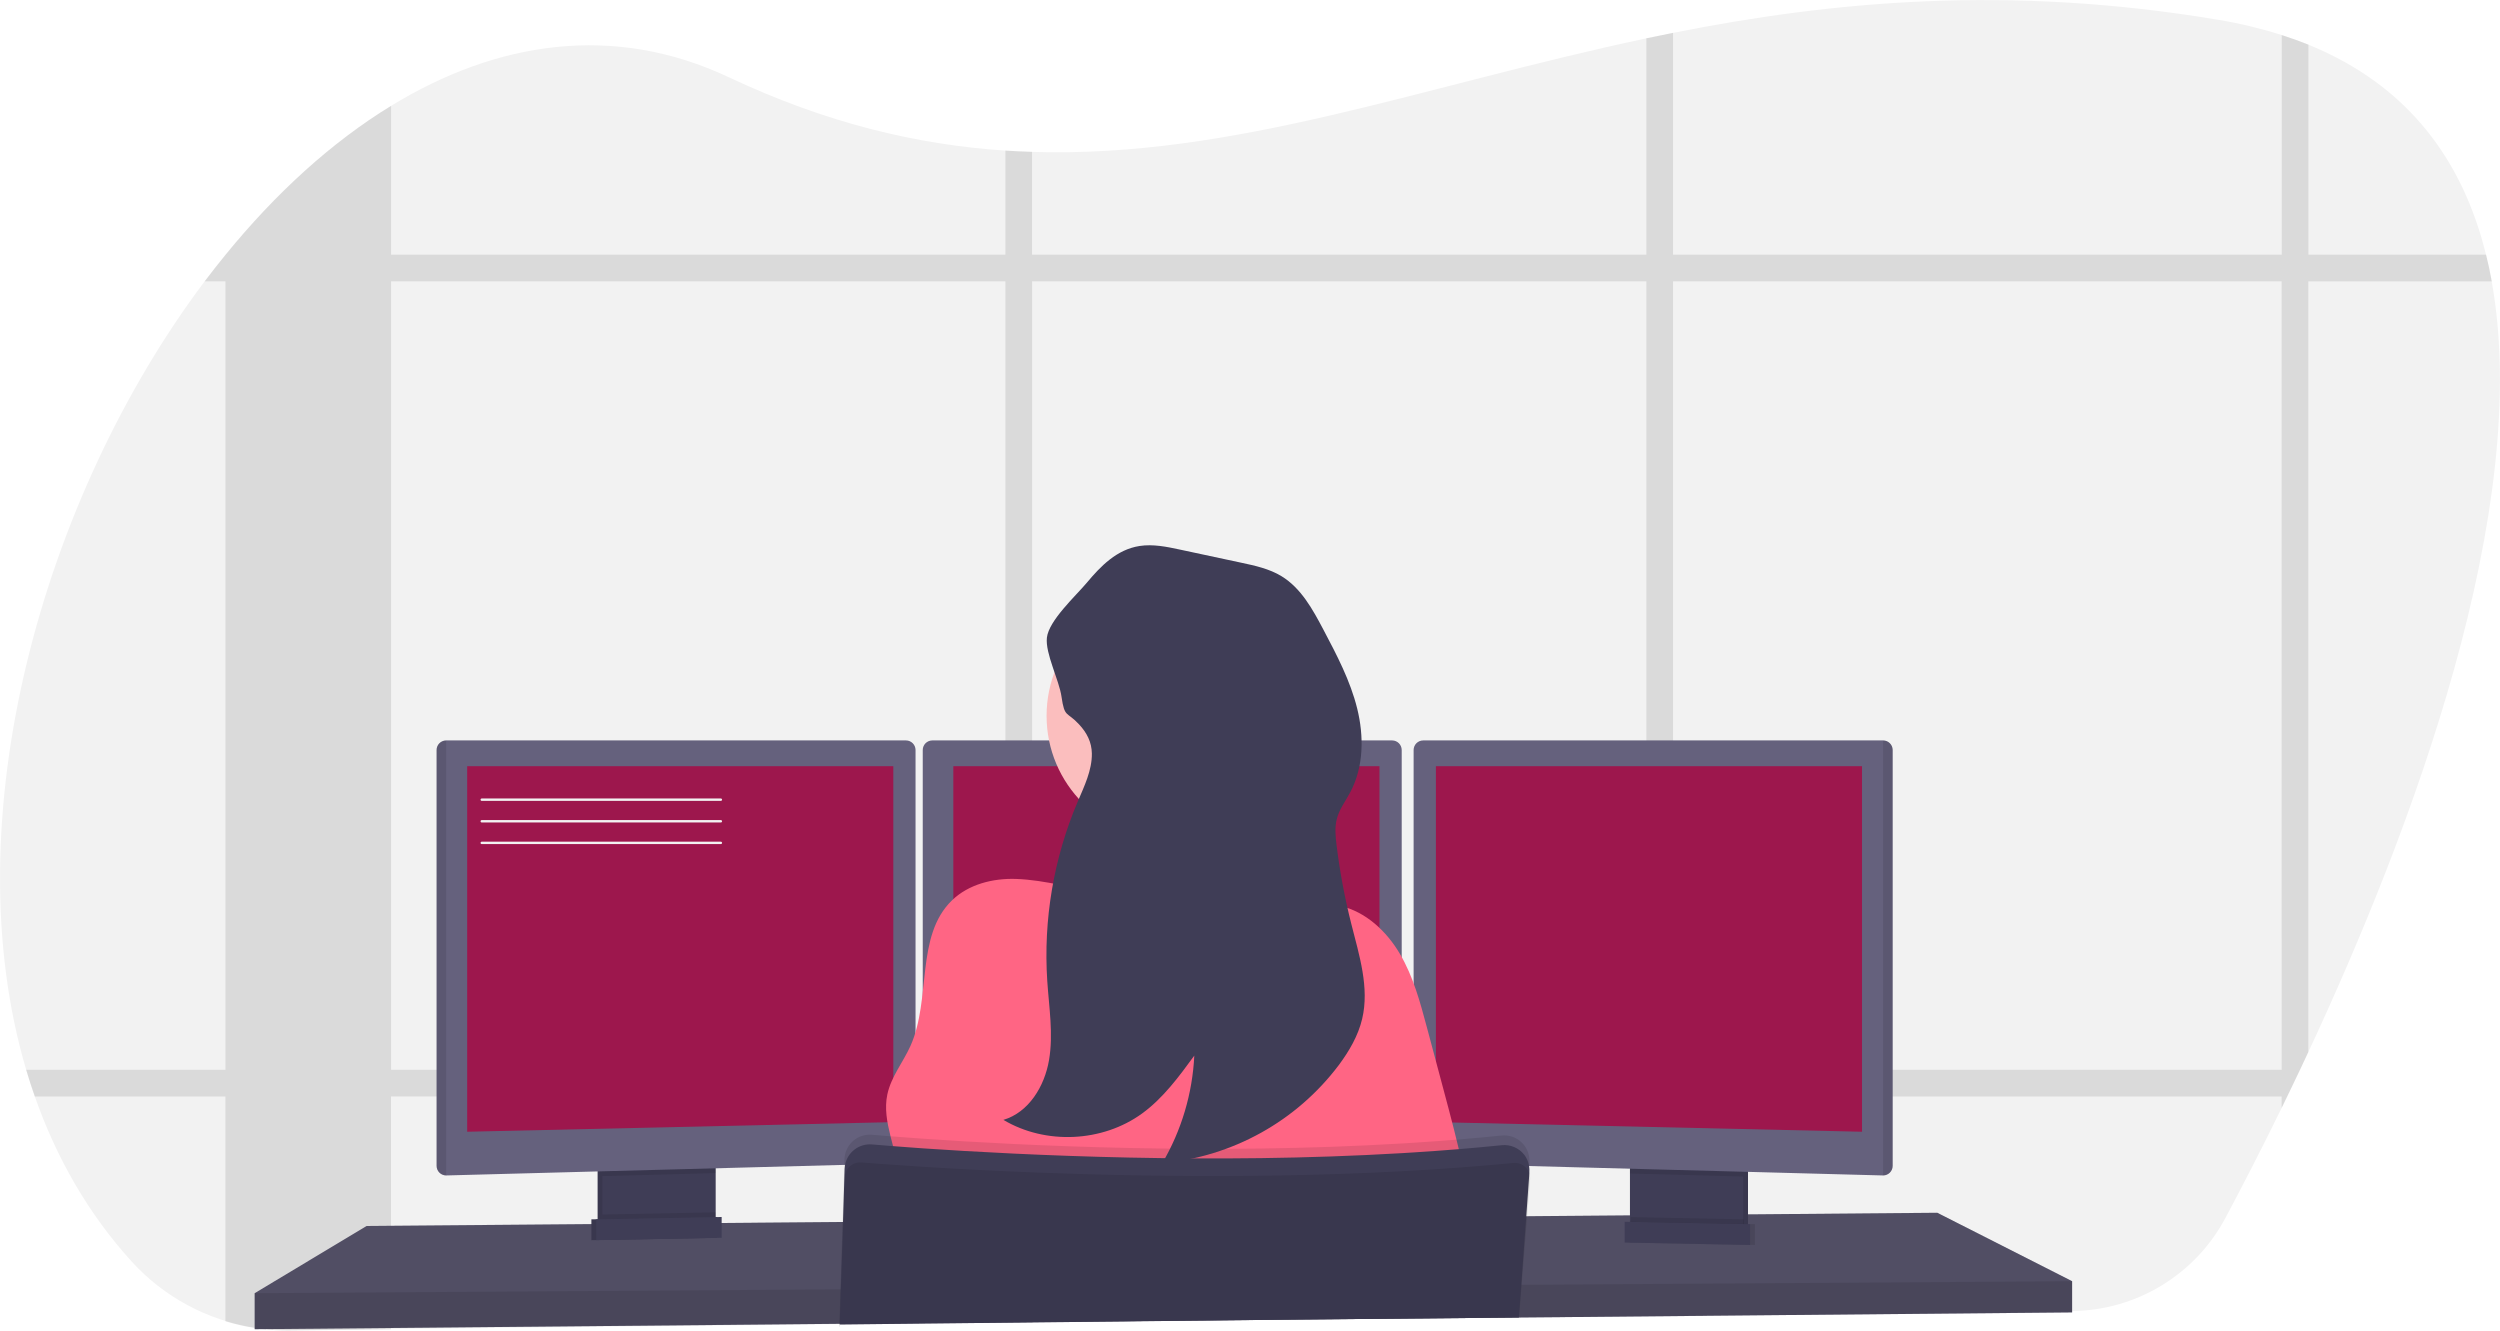
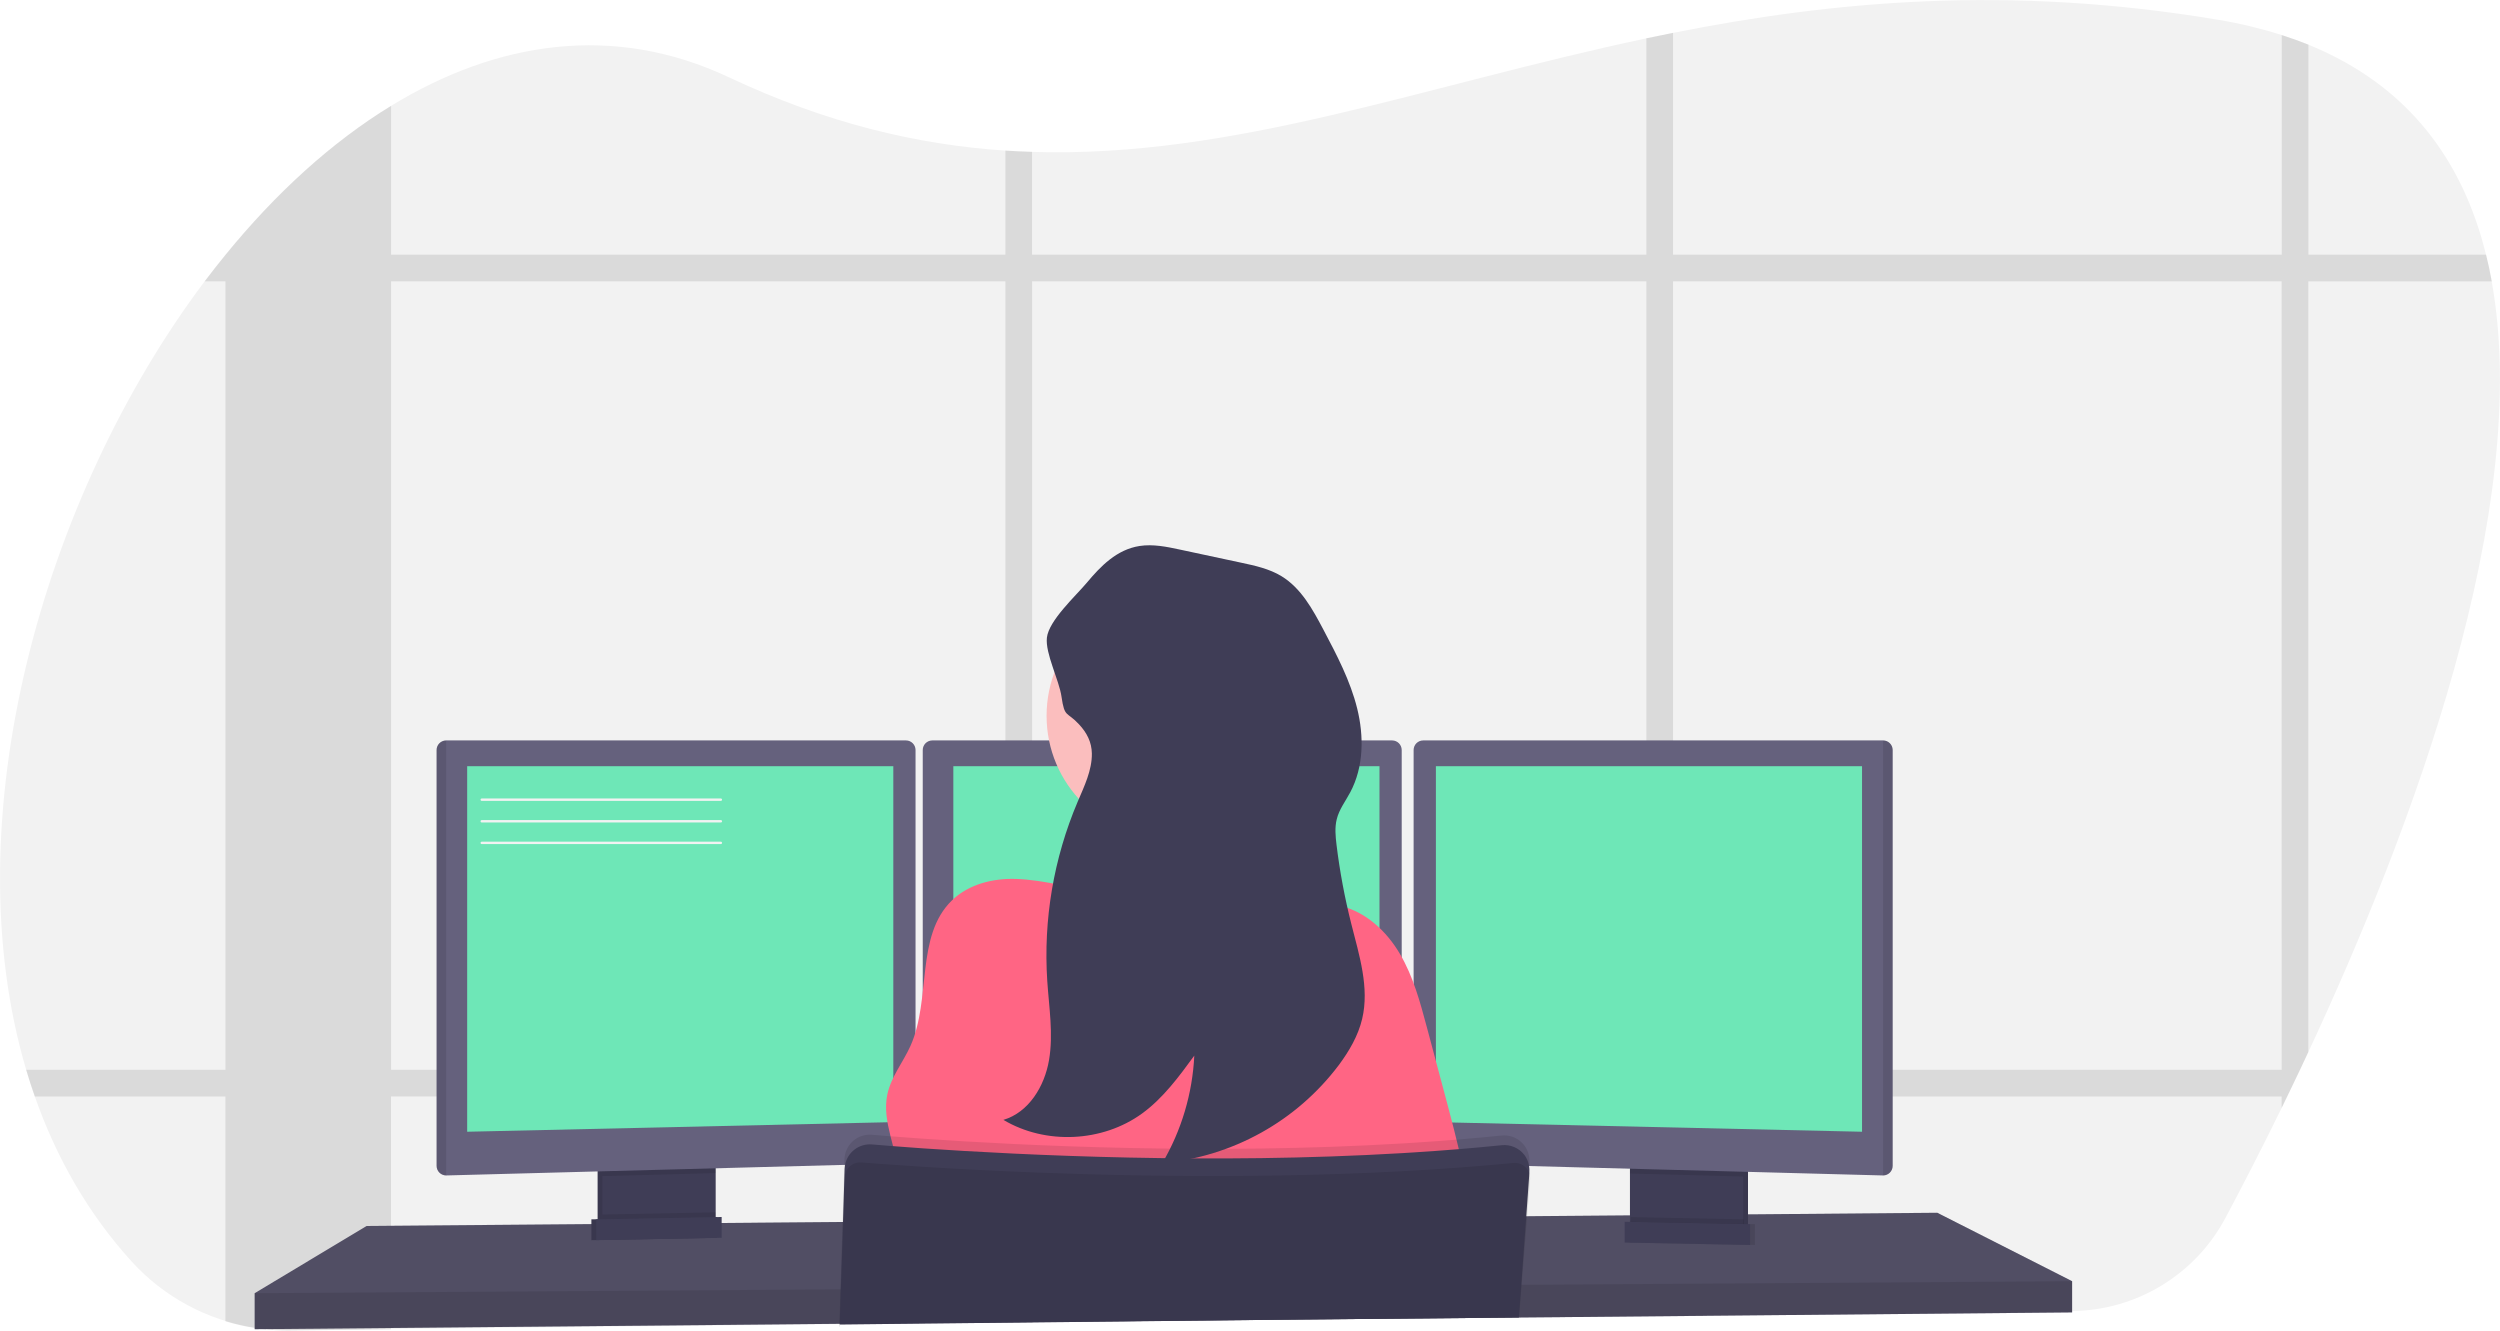
<svg xmlns="http://www.w3.org/2000/svg" id="e6d15d18-a685-4480-ac2b-bd578043a679" data-name="Layer 1" width="1041.32" height="554.17" viewBox="0 0 1041.32 554.17">
  <path d="M1040.82,611.12q-1.74,3.75-3.47,7.4-2.7,5.67-5.33,11.12c-.78,1.61-1.56,3.19-2.32,4.77-8.6,17.57-16.63,33.11-23.45,45.89A73.21,73.21,0,0,1,942.44,719l-151.65,1.65h-1.6l-13,.14-11.12.12-34.1.37-1.38,0-17.36.19h-.53l-107,1.16-95.51,1-11.11.12-69,.75H429l-44.75.48h-.48l-141.5,1.53-42.33.46a88,88,0,0,1-10.79-.54h0c-1.22-.14-2.44-.3-3.65-.49a87.38,87.38,0,0,1-51.29-27.54C116,678.37,102.75,655,93.85,629.64q-1.93-5.49-3.6-11.12C59.44,514.37,97,380,164.6,290.08q4.25-5.64,8.64-11l.07-.08c20.79-25.52,44.1-46.84,68.93-62,44-26.91,92.75-34.49,140.7-11.9,40.57,19.12,78.45,28.11,115.17,30.55,3.71.24,7.42.42,11.11.53,84.23,2.65,163.17-27.7,255.87-47.29,3.69-.78,7.39-1.55,11.12-2.28,66.13-13.16,139.49-20.1,226.73-5.51a189.09,189.09,0,0,1,26.76,6.4q5.77,1.86,11.12,4c41.64,16.94,64.35,48.24,74,87.46q1.37,5.46,2.37,11.11C1134.3,384.41,1084.19,518.23,1040.82,611.12Z" transform="translate(-79.34 -172.91)" fill="#f2f2f2" />
  <path d="M576.36,618.52a95.22,95.22,0,0,1-1.87,11.12h93.7V618.52Zm-78.25,62.81,11.11-.09V653.77c-3.81-.17-7.52-.34-11.11-.52ZM265.19,618.52v11.12h198.5V618.52ZM1114.87,279h-74V191.51q-5.35-2.17-11.12-4V279H776.21V186.58c-3.73.73-7.43,1.5-11.12,2.28V279H509.22V236.15c-3.69-.11-7.4-.29-11.11-.53V279H242.24V217c-24.83,15.16-48.14,36.48-68.93,62h-.07v.08q-4.4,5.4-8.64,11h8.64V618.52h-83q1.66,5.63,3.6,11.12h79.39v93.62a87,87,0,0,0,12.2,2.79c1.21.19,2.43.35,3.65.49h0a88,88,0,0,0,10.79.54l42.33-.46v-97H498.11v94.21l11.11-.12V629.64H765.09V721l11.12-.12V629.64H1029.7v4.77c.76-1.58,1.54-3.16,2.32-4.77q2.63-5.45,5.33-11.12,1.73-3.64,3.47-7.4v-321h76.42Q1116.23,284.43,1114.87,279ZM242.24,618.52V290.08H498.11V618.52Zm267,0V290.08H765.09V618.52Zm520.48,0H776.21V290.08H1029.7Z" transform="translate(-79.34 -172.91)" opacity="0.1" />
  <polygon points="863.09 533.65 863.09 546.65 711.17 548.05 709.55 548.08 651.81 548.61 650.43 548.63 632.88 548.78 632.36 548.78 525.38 549.77 349.77 551.4 349.62 551.4 304.97 551.82 304.49 551.83 106.09 553.65 106.09 538.65 152.74 510.65 246.34 509.87 248.34 509.86 249 509.85 251 509.82 295.94 509.45 297.95 509.44 298.59 509.43 300.59 509.42 315 509.3 315.38 509.29 350.93 508.99 351.22 508.99 628.62 506.65 635.41 506.6 636.09 506.6 641.27 506.55 678.92 506.24 680.92 506.21 682.77 506.19 683.73 506.19 695.44 506.1 697.76 506.07 700.87 506.05 710.62 505.96 726.09 505.83 728.09 505.81 731.57 505.79 732.22 505.79 806.93 505.15 863.09 533.65" fill="#65617d" />
  <polygon points="863.09 533.65 863.09 546.65 711.17 548.05 709.55 548.08 651.81 548.61 650.43 548.63 632.88 548.78 632.36 548.78 525.38 549.77 349.77 551.4 349.62 551.4 304.97 551.82 304.49 551.83 106.09 553.65 106.09 538.65 152.74 510.65 246.34 509.87 248.34 509.86 249 509.85 251 509.82 295.94 509.45 297.95 509.44 298.59 509.43 300.59 509.42 315 509.3 315.38 509.29 350.93 508.99 351.22 508.99 628.62 506.65 635.41 506.6 636.09 506.6 641.27 506.55 678.92 506.24 680.92 506.21 682.77 506.19 683.73 506.19 695.44 506.1 697.76 506.07 700.87 506.05 710.62 505.96 726.09 505.83 728.09 505.81 731.57 505.79 732.22 505.79 806.93 505.15 863.09 533.65" opacity="0.2" />
  <path d="M375.44,656.57v24.49a6.13,6.13,0,0,1-3.5,5.54,6,6,0,0,1-2.5.6l-34.9.74a6,6,0,0,1-2.7-.57,6.12,6.12,0,0,1-3.57-5.57V656.57Z" transform="translate(-79.34 -172.91)" fill="#3f3d56" />
  <path d="M375.44,656.57v24.49a6.13,6.13,0,0,1-3.5,5.54,6,6,0,0,1-2.5.6l-34.9.74a6,6,0,0,1-2.7-.57,6.12,6.12,0,0,1-3.57-5.57V656.57Z" transform="translate(-79.34 -172.91)" opacity="0.1" />
  <path d="M377.44,656.57v24.49a6.13,6.13,0,0,1-3.5,5.54,6,6,0,0,1-2.5.6l-34.9.74a6,6,0,0,1-2.7-.57,6.12,6.12,0,0,1-3.57-5.57V656.57Z" transform="translate(-79.34 -172.91)" fill="#3f3d56" />
  <rect x="680.92" y="483.65" width="47.17" height="31.5" fill="#3f3d56" />
  <rect x="680.92" y="483.65" width="47.17" height="31.5" opacity="0.1" />
  <rect x="678.92" y="483.65" width="47.17" height="31.5" fill="#3f3d56" />
  <polygon points="298.09 483.65 298.09 488.62 250.92 489.88 250.92 483.65 298.09 483.65" opacity="0.1" />
  <path d="M460.69,485.27v168.2a4,4,0,0,1-3.85,3.95l-191.65,5.1h-.05a4,4,0,0,1-3.95-3.95V485.27a4,4,0,0,1,3.95-3.95h191.6A4,4,0,0,1,460.69,485.27Z" transform="translate(-79.34 -172.91)" fill="#65617d" />
  <path d="M265.19,481.32v181.2h-.05a4,4,0,0,1-3.95-3.95V485.27a4,4,0,0,1,3.95-3.95Z" transform="translate(-79.34 -172.91)" opacity="0.1" />
-   <polygon points="194.59 319.15 372.09 319.15 372.09 467.4 194.59 471.4 194.59 319.15" fill="#9d174d" />
+   <polygon points="194.59 319.15 372.09 319.15 372.09 467.4 194.59 471.4 194.59 319.15" fill="#6EE7B7" />
  <polygon points="726.09 483.65 726.09 490.06 678.92 488.8 678.92 483.65 726.09 483.65" opacity="0.1" />
  <path d="M867.69,485.27v173.3a4,4,0,0,1-4,3.95h0L672,657.42a4,4,0,0,1-3.85-3.95V485.27a4,4,0,0,1,3.95-3.95h191.6A4,4,0,0,1,867.69,485.27Z" transform="translate(-79.34 -172.91)" fill="#65617d" />
  <path d="M867.69,485.27v173.3a4,4,0,0,1-4,3.95h0V481.32h0A4,4,0,0,1,867.69,485.27Z" transform="translate(-79.34 -172.91)" opacity="0.1" />
-   <polygon points="775.59 319.15 598.09 319.15 598.09 467.4 775.59 471.4 775.59 319.15" fill="#9d174d" />
+   <polygon points="775.59 319.15 598.09 319.15 598.09 467.4 775.59 471.4 775.59 319.15" fill="#6EE7B7" />
  <path d="M663.19,485.27v168.2a4,4,0,0,1-3.85,3.95l-191.65,5.1h0a4,4,0,0,1-4-3.95V485.27a4,4,0,0,1,3.95-3.95h191.6A4,4,0,0,1,663.19,485.27Z" transform="translate(-79.34 -172.91)" fill="#65617d" />
-   <polygon points="397.09 319.15 574.59 319.15 574.59 467.4 397.09 471.4 397.09 319.15" fill="#9d174d" />
+   <polygon points="397.09 319.15 574.59 319.15 574.59 467.4 397.09 471.4 397.09 319.15" fill="#6EE7B7" />
  <polygon points="863.09 533.65 863.09 546.65 711.17 548.05 709.55 548.08 651.81 548.61 650.43 548.63 632.88 548.78 632.36 548.78 525.38 549.77 349.77 551.4 349.62 551.4 304.97 551.82 304.49 551.83 106.09 553.65 106.09 538.65 308.6 537.32 309.08 537.32 350.07 537.04 350.26 537.04 633.34 535.17 633.63 535.17 633.8 535.16 634.27 535.16 639.06 535.13 640.52 535.13 715.01 534.63 719.41 534.61 720.39 534.6 863.09 533.65" opacity="0.1" />
  <circle cx="487.26" cy="298.15" r="51.33" fill="#fbbebe" />
  <path d="M617.94,550.07s-99.5,12-90,0c3.44-4.34,4.39-17.2,4.2-31.85-.06-4.45-.22-9.06-.45-13.65-1.1-22-3.75-43.5-3.75-43.5s87-41,77-8.5c-4,13.13-2.69,31.57.35,48.88.89,5.05,1.92,10,3,14.7A344.67,344.67,0,0,0,617.94,550.07Z" transform="translate(-79.34 -172.91)" fill="#fbbebe" />
  <path d="M585.47,546c11.51-2.13,23.7-6,34.53-1.54,2.85,1.17,5.47,2.88,8.39,3.86s6.12,1.22,9.16,1.91c10.68,2.42,19.34,10.55,24.9,20s8.44,20.14,11.26,30.72l6.9,25.83c6,22.45,12,45.09,13.39,68.3a2437.62,2437.62,0,0,1-250.84,1.43c5.44-10.34,11-21.31,10.54-33s-7.19-23.22-4.76-34.74c1.55-7.34,6.57-13.39,9.64-20.22,8.75-19.52,1.94-45.79,17.32-60.65,6.92-6.68,17-9.21,26.63-8.89,12.28.41,24.85,4.24,37,6.11C555.09,547.48,569.79,548.88,585.47,546Z" transform="translate(-79.34 -172.91)" fill="#ff6584" />
  <path d="M716.37,657.17l-.1,1.43v.1l-.17,2.3-1.33,18.51-1.61,22.3-.46,6.28-1,13.44v.17l-107,1L429.11,724.6l0,.84h-.14l0-.84v-.28l.45-14.36.86-28.06.74-23.79.07-2.37a10.53,10.53,0,0,1,11.42-10.17c4.72.4,10.85.89,18.18,1.41l3,.22c42.33,2.94,120.56,6.74,199.5,2,1.66-.09,3.33-.19,5-.31,12.24-.77,24.47-1.76,36.58-3a10.53,10.53,0,0,1,11.6,11.23Z" transform="translate(-79.34 -172.91)" opacity="0.1" />
  <path d="M429.08,725.44l0-.84,175.62-1.91,107-1H712v-.17l1-13.44.43-6,1.64-22.61,1.29-17.9,0-.44a10.62,10.62,0,0,0-.11-2.47.3.3,0,0,0,0-.1,10.39,10.39,0,0,0-2-4.64,10.54,10.54,0,0,0-9.42-4c-12.11,1.24-24.34,2.23-36.58,3-1.67.12-3.34.22-5,.31-78.94,4.69-157.17.89-199.5-2l-3-.22c-7.33-.52-13.46-1-18.18-1.41a10.54,10.54,0,0,0-11.24,8.53,11,11,0,0,0-.18,1.64l-.68,22.16L429.54,710l-.44,14.36v.28l0,.84Z" transform="translate(-79.34 -172.91)" fill="#3f3d56" />
  <path d="M716.67,664.18l-1.23,15.33-1.83,22.85-.46,5.72-1,12.81-.06.64v.17h0l-.15,1.48.11-1.48h-.29l-107,1L429.11,724.6v-.28l.49-14.36,1-28.06.64-18.65A6.36,6.36,0,0,1,434.3,658a6.25,6.25,0,0,1,3.78-.9c2.1.17,4.68.37,7.69.59,4.89.36,10.92.78,17.94,1.22,13,.82,29.31,1.7,48,2.42,52,2,122.2,2.67,188.88-3.17,3-.26,6.1-.55,9.13-.84a6.26,6.26,0,0,1,3.48.66,5.16,5.16,0,0,1,.86.54,6.14,6.14,0,0,1,2,2.46,3.56,3.56,0,0,1,.25.61A6.28,6.28,0,0,1,716.67,664.18Z" transform="translate(-79.34 -172.91)" opacity="0.1" />
  <path d="M377.44,677.87v3.19a6.13,6.13,0,0,1-3.5,5.54l-40.1.77a6.12,6.12,0,0,1-3.57-5.57v-3Z" transform="translate(-79.34 -172.91)" opacity="0.1" />
  <polygon points="298.59 515.57 246.34 516.57 246.34 507.9 298.59 506.9 298.59 515.57" fill="#3f3d56" />
  <polygon points="298.59 515.57 246.34 516.57 246.34 507.9 298.59 506.9 298.59 515.57" opacity="0.1" />
  <polygon points="300.59 515.57 248.34 516.57 248.34 507.9 300.59 506.9 300.59 515.57" fill="#3f3d56" />
  <path d="M758.56,679.87v3.19a6.13,6.13,0,0,0,3.5,5.54l40.1.77a6.12,6.12,0,0,0,3.57-5.57v-3Z" transform="translate(-79.34 -172.91)" opacity="0.1" />
  <polygon points="678.72 517.57 730.97 518.57 730.97 509.9 678.72 508.9 678.72 517.57" opacity="0.1" />
  <polygon points="676.72 517.57 728.97 518.57 728.97 509.9 676.72 508.9 676.72 517.57" fill="#3f3d56" />
  <path d="M534.13,486.79c.08,7-3.16,13.6-5.91,20.07a163.49,163.49,0,0,0-12.66,74.71c.73,11,2.58,22,.73,32.9s-8.43,21.77-19,24.9c17.53,10.45,41.26,9.35,57.76-2.66,8.79-6.4,15.34-15.33,21.75-24.11a97.86,97.86,0,0,1-13.31,44.75A103.43,103.43,0,0,0,637,616.53c4.31-5.81,8.06-12.19,9.72-19.23,3.09-13-1.22-26.51-4.51-39.5a266.06,266.06,0,0,1-6.17-33c-.43-3.56-.78-7.22.1-10.7,1-4.07,3.67-7.51,5.64-11.22,5.6-10.54,5.73-23.3,2.86-34.88s-8.49-22.26-14.06-32.81c-4.46-8.46-9.3-17.31-17.46-22.28-5.1-3.1-11-4.39-16.88-5.64l-25.37-5.43c-5.55-1.19-11.26-2.38-16.87-1.51-9.47,1.48-16.14,8.32-22,15.34-4.59,5.46-15.81,15.71-16.6,22.86-.72,6.59,5.1,17.63,6.09,24.58,1.3,9,2.22,6,7.3,11.52C532,478.05,534.07,482,534.13,486.79Z" transform="translate(-79.34 -172.91)" fill="#3f3d56" />
  <path d="M379.6,506.5H280a.5.5,0,0,1,0-1h99.6a.5.5,0,0,1,0,1Z" transform="translate(-79.34 -172.91)" fill="#f2f2f2" />
  <path d="M379.6,515.5H280a.5.5,0,0,1,0-1h99.6a.5.5,0,0,1,0,1Z" transform="translate(-79.34 -172.91)" fill="#f2f2f2" />
  <path d="M379.6,524.5H280a.5.5,0,0,1,0-1h99.6a.5.5,0,0,1,0,1Z" transform="translate(-79.34 -172.91)" fill="#f2f2f2" />
</svg>
